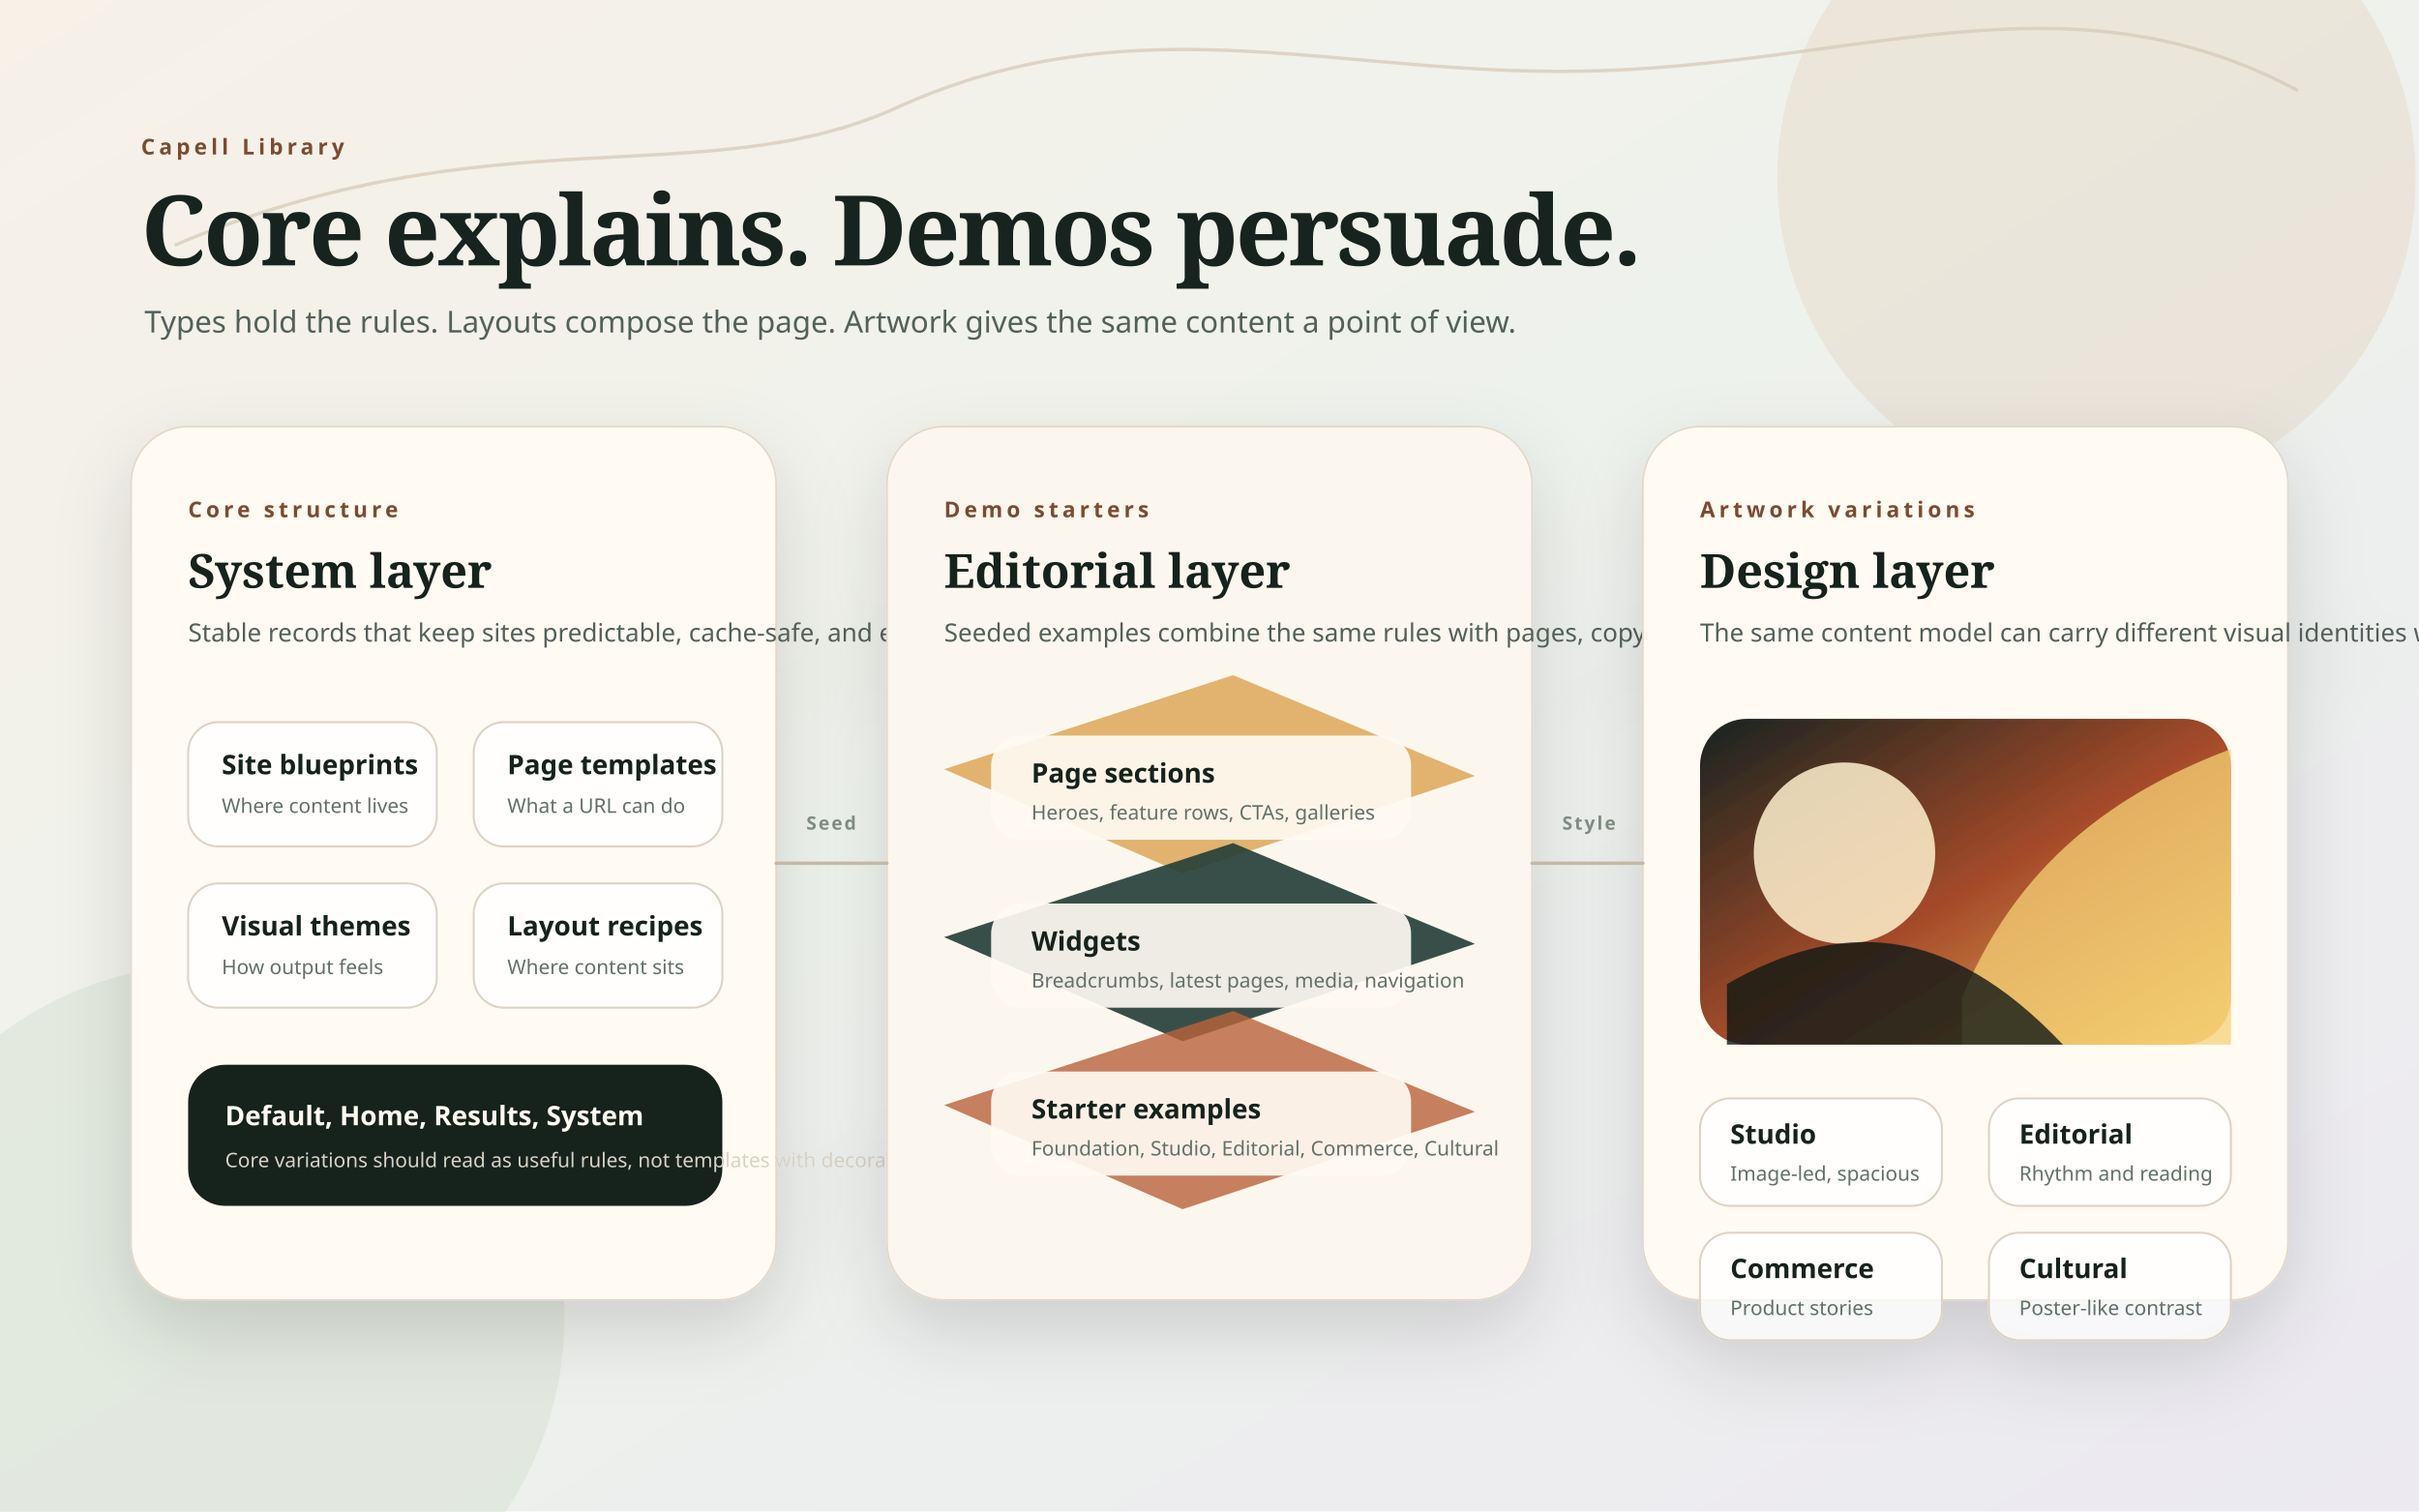
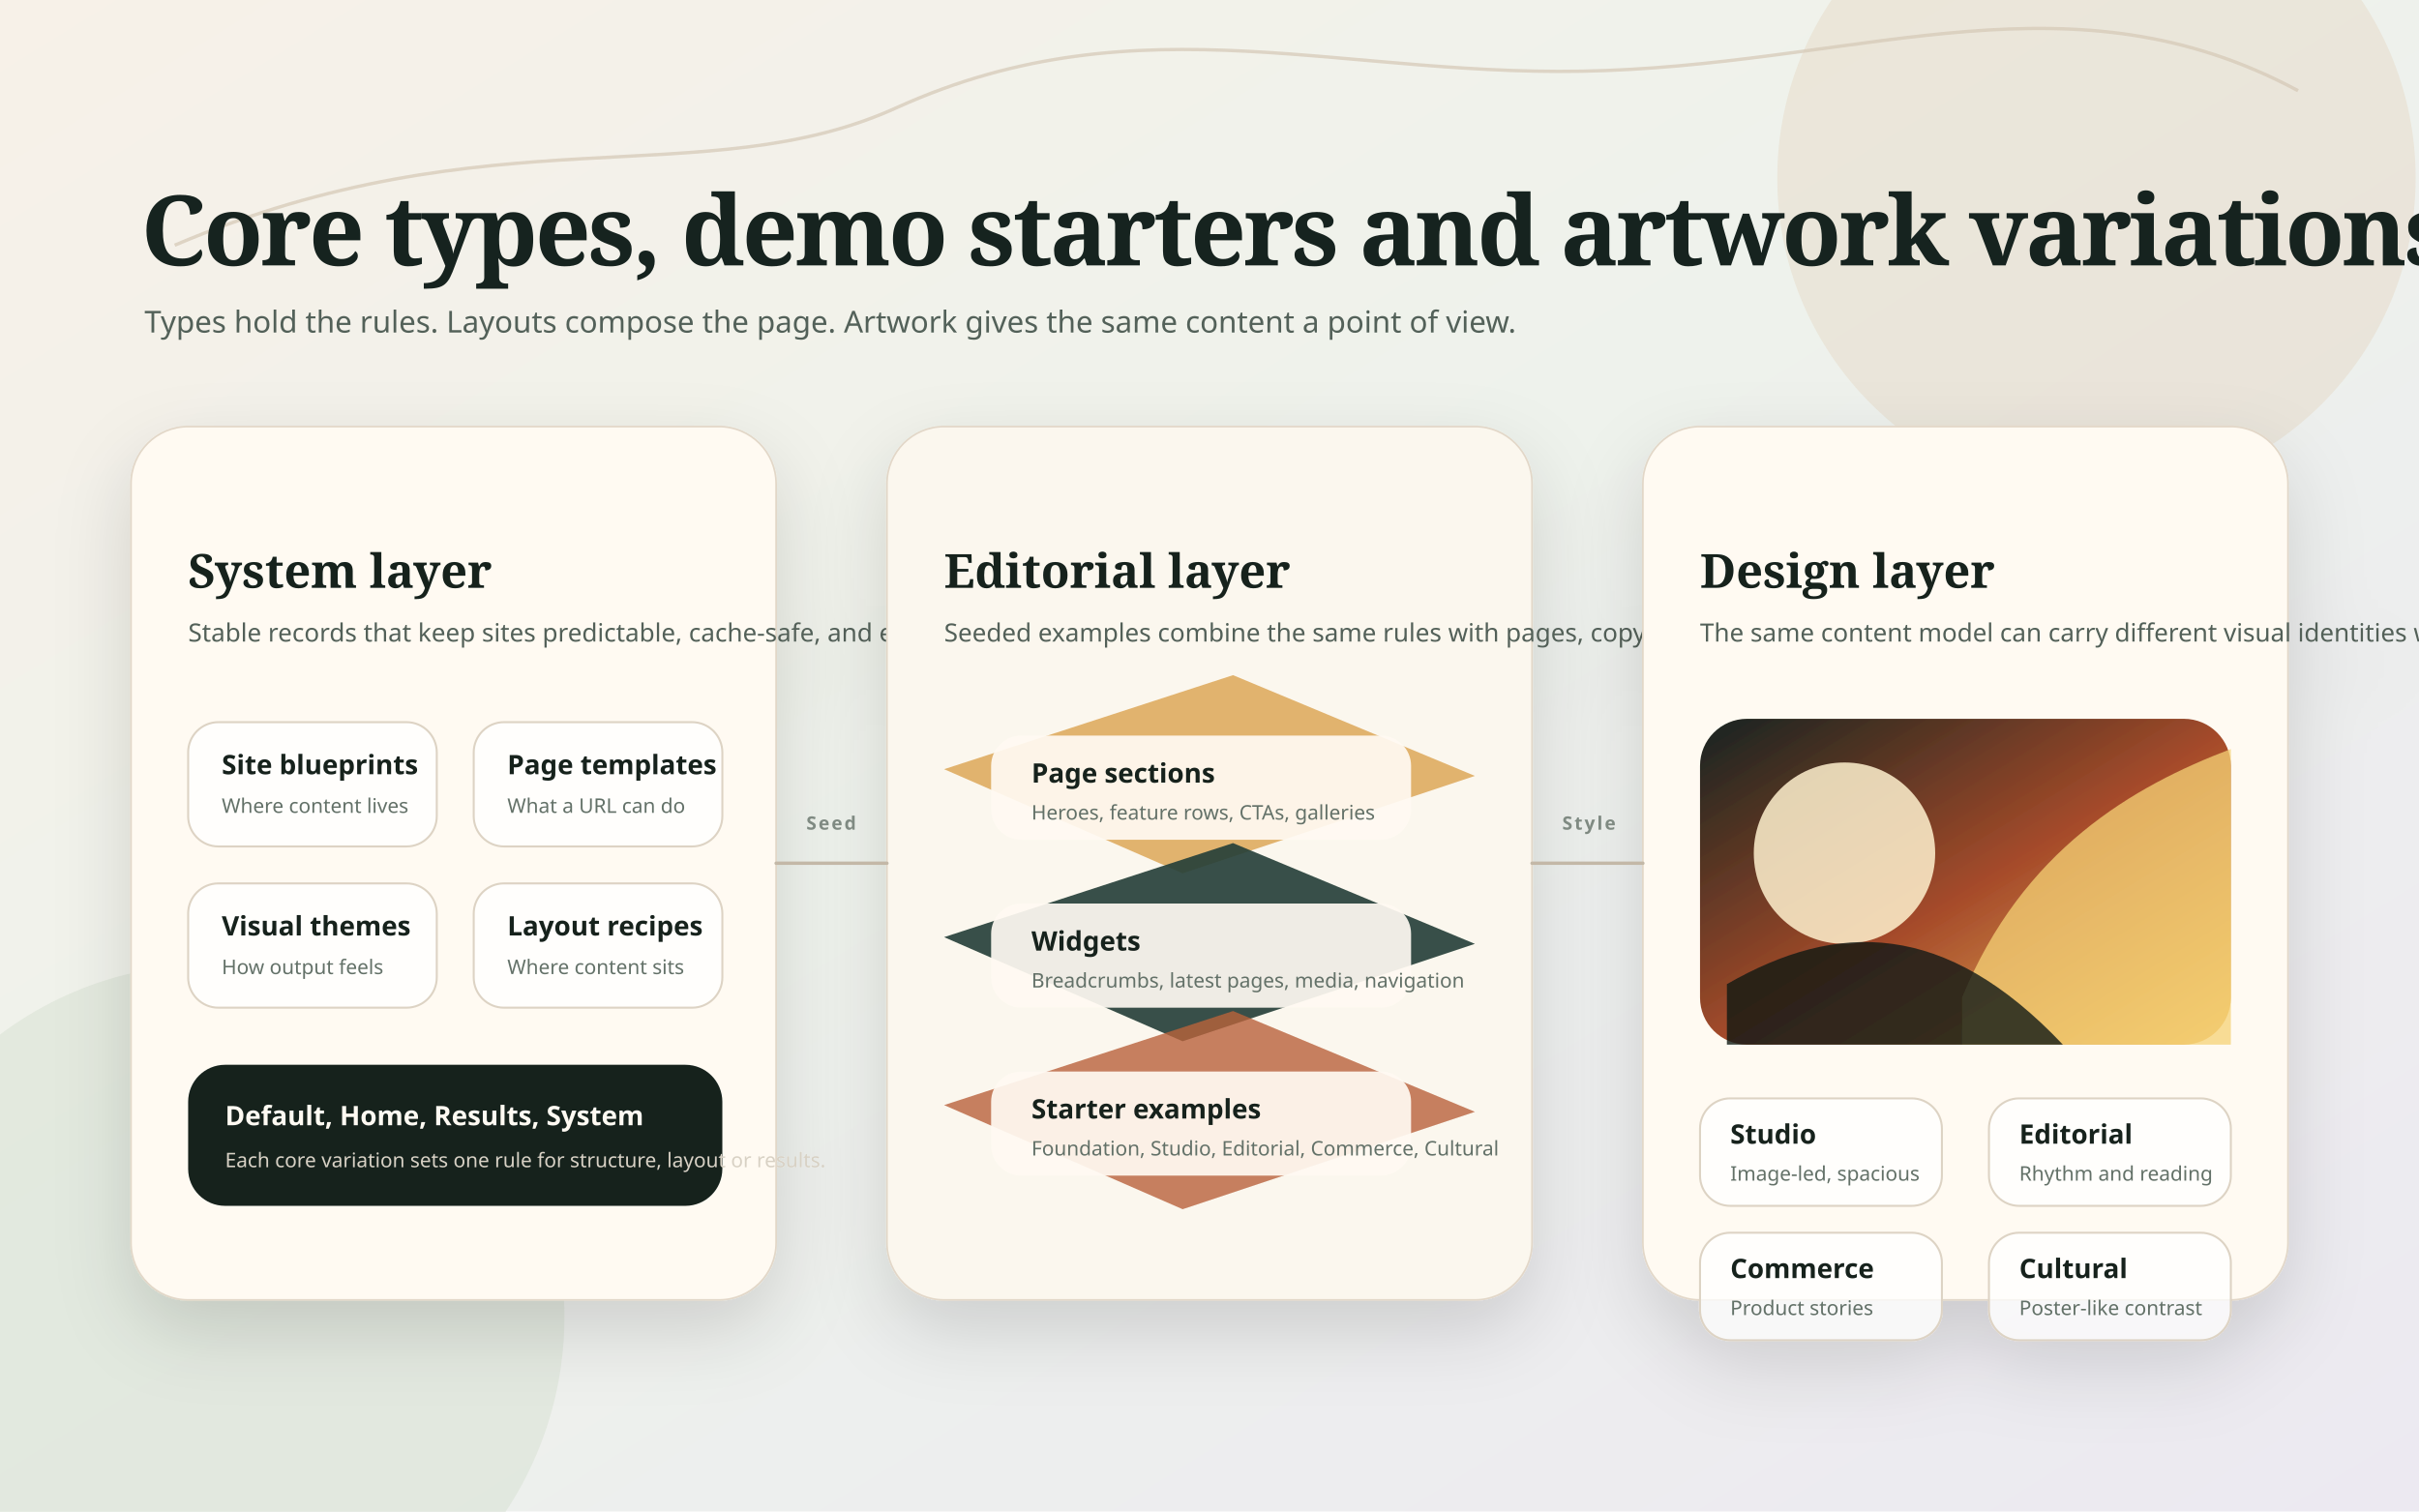
<svg xmlns="http://www.w3.org/2000/svg" width="1440" height="900" viewBox="0 0 1440 900" role="img" aria-labelledby="title desc">
  <defs>
    <linearGradient id="background" x1="0" x2="1" y1="0" y2="1">
      <stop offset="0" stop-color="#f7f1e8" />
      <stop offset="0.46" stop-color="#eef2ec" />
      <stop offset="1" stop-color="#ece9f1" />
    </linearGradient>
    <linearGradient id="art" x1="0" x2="1" y1="0" y2="1">
      <stop offset="0" stop-color="#16231f" />
      <stop offset="0.52" stop-color="#a64b2a" />
      <stop offset="1" stop-color="#efc15f" />
    </linearGradient>
    <filter id="shadow" x="-20%" y="-20%" width="140%" height="140%">
      <feDropShadow dx="0" dy="18" stdDeviation="22" flood-color="#18221d" flood-opacity="0.14" />
    </filter>
    <style>
      .title { fill: #16231f; font-family: Georgia, serif; font-size: 58px; font-weight: 700; letter-spacing: -1.6px; }
      .subtitle { fill: #536159; font-family: Verdana, sans-serif; font-size: 18px; }
-       .eyebrow { fill: #7b4b31; font-family: Verdana, sans-serif; font-size: 13px; font-weight: 700; letter-spacing: 2.4px; text-transform: uppercase; }
      .panel-title { fill: #16231f; font-family: Georgia, serif; font-size: 28px; font-weight: 700; }
      .panel-copy { fill: #536159; font-family: Verdana, sans-serif; font-size: 15px; line-height: 1.45; }
      .card-title { fill: #18221d; font-family: Verdana, sans-serif; font-size: 16px; font-weight: 700; }
      .card-copy { fill: #637168; font-family: Verdana, sans-serif; font-size: 12px; }
      .tiny { fill: #7f8a82; font-family: Verdana, sans-serif; font-size: 11px; font-weight: 700; letter-spacing: 1.2px; text-transform: uppercase; }
      .line { stroke: #c3b8a7; stroke-width: 2; stroke-linecap: round; }
      .card { fill: rgba(255,255,255,0.74); stroke: #ddd3c4; stroke-width: 1.2; }
      .dark-card { fill: #16231f; }
      .dark-title { fill: #fffaf2; font-family: Verdana, sans-serif; font-size: 16px; font-weight: 700; }
      .dark-copy { fill: #d8d1c4; font-family: Verdana, sans-serif; font-size: 12px; }
    </style>
  </defs>
  <rect width="1440" height="900" fill="url(#background)" />
  <circle cx="1248" cy="106" r="190" fill="#e1cfb6" opacity="0.35" />
  <circle cx="126" cy="784" r="210" fill="#d7e0d2" opacity="0.52" />
  <path d="M104 146 C292 66 420 116 534 64 C680 -2 802 48 956 42 C1114 36 1234 -18 1368 54" fill="none" stroke="#d4c7b5" stroke-width="2" opacity="0.7" />
-   <text x="84" y="92" class="eyebrow">Capell Library</text>
-   <text x="84" y="158" class="title">Core explains. Demos persuade.</text>
+   <text x="84" y="158" class="title">Core types, demo starters and artwork variations</text>
  <text x="86" y="198" class="subtitle">Types hold the rules. Layouts compose the page. Artwork gives the same content a point of view.</text>
  <g filter="url(#shadow)">
    <rect x="78" y="254" width="384" height="520" rx="34" fill="#fffaf2" stroke="#e2d7c8" />
-     <text x="112" y="308" class="eyebrow">Core structure</text>
    <text x="112" y="350" class="panel-title">System layer</text>
    <text x="112" y="382" class="panel-copy">Stable records that keep sites predictable, cache-safe, and easy to edit.</text>
    <rect x="112" y="430" width="148" height="74" rx="18" class="card" />
    <text x="132" y="461" class="card-title">Site blueprints</text>
    <text x="132" y="484" class="card-copy">Where content lives</text>
    <rect x="282" y="430" width="148" height="74" rx="18" class="card" />
    <text x="302" y="461" class="card-title">Page templates</text>
    <text x="302" y="484" class="card-copy">What a URL can do</text>
    <rect x="112" y="526" width="148" height="74" rx="18" class="card" />
    <text x="132" y="557" class="card-title">Visual themes</text>
    <text x="132" y="580" class="card-copy">How output feels</text>
    <rect x="282" y="526" width="148" height="74" rx="18" class="card" />
    <text x="302" y="557" class="card-title">Layout recipes</text>
    <text x="302" y="580" class="card-copy">Where content sits</text>
    <rect x="112" y="634" width="318" height="84" rx="22" class="dark-card" />
    <text x="134" y="670" class="dark-title">Default, Home, Results, System</text>
-     <text x="134" y="695" class="dark-copy">Core variations should read as useful rules, not templates with decoration.</text>
+     <text x="134" y="695" class="dark-copy">Each core variation sets one rule for structure, layout or results.</text>
  </g>
  <g filter="url(#shadow)">
    <rect x="528" y="254" width="384" height="520" rx="34" fill="#fbf7ee" stroke="#e2d7c8" />
-     <text x="562" y="308" class="eyebrow">Demo starters</text>
    <text x="562" y="350" class="panel-title">Editorial layer</text>
    <text x="562" y="382" class="panel-copy">Seeded examples combine the same rules with pages, copy, blocks, and media.</text>
    <path d="M562 458 L734 402 L878 462 L704 520 Z" fill="#dba24e" opacity="0.8" />
    <path d="M562 558 L734 502 L878 562 L704 620 Z" fill="#274139" opacity="0.92" />
    <path d="M562 658 L734 602 L878 662 L704 720 Z" fill="#b9613b" opacity="0.8" />
    <rect x="590" y="438" width="250" height="62" rx="18" fill="#fffaf2" opacity="0.92" />
    <text x="614" y="466" class="card-title">Page sections</text>
    <text x="614" y="488" class="card-copy">Heroes, feature rows, CTAs, galleries</text>
    <rect x="590" y="538" width="250" height="62" rx="18" fill="#fffaf2" opacity="0.92" />
    <text x="614" y="566" class="card-title">Widgets</text>
    <text x="614" y="588" class="card-copy">Breadcrumbs, latest pages, media, navigation</text>
    <rect x="590" y="638" width="250" height="62" rx="18" fill="#fffaf2" opacity="0.92" />
    <text x="614" y="666" class="card-title">Starter examples</text>
    <text x="614" y="688" class="card-copy">Foundation, Studio, Editorial, Commerce, Cultural</text>
  </g>
  <g filter="url(#shadow)">
    <rect x="978" y="254" width="384" height="520" rx="34" fill="#fffaf2" stroke="#e2d7c8" />
-     <text x="1012" y="308" class="eyebrow">Artwork variations</text>
    <text x="1012" y="350" class="panel-title">Design layer</text>
    <text x="1012" y="382" class="panel-copy">The same content model can carry different visual identities without leaking editor machinery.</text>
    <rect x="1012" y="428" width="316" height="194" rx="28" fill="url(#art)" />
    <circle cx="1098" cy="508" r="54" fill="#fff1ce" opacity="0.85" />
    <path d="M1168 594 C1204 506 1270 468 1328 446 L1328 622 L1168 622 Z" fill="#f5d276" opacity="0.75" />
    <path d="M1028 586 C1094 548 1158 548 1228 622 L1028 622 Z" fill="#101915" opacity="0.8" />
    <rect x="1012" y="654" width="144" height="64" rx="18" class="card" />
    <text x="1030" y="681" class="card-title">Studio</text>
    <text x="1030" y="703" class="card-copy">Image-led, spacious</text>
    <rect x="1184" y="654" width="144" height="64" rx="18" class="card" />
    <text x="1202" y="681" class="card-title">Editorial</text>
    <text x="1202" y="703" class="card-copy">Rhythm and reading</text>
    <rect x="1012" y="734" width="144" height="64" rx="18" class="card" />
    <text x="1030" y="761" class="card-title">Commerce</text>
    <text x="1030" y="783" class="card-copy">Product stories</text>
    <rect x="1184" y="734" width="144" height="64" rx="18" class="card" />
    <text x="1202" y="761" class="card-title">Cultural</text>
    <text x="1202" y="783" class="card-copy">Poster-like contrast</text>
  </g>
  <path d="M462 514 C494 514 496 514 528 514" class="line" />
  <path d="M912 514 C944 514 946 514 978 514" class="line" />
  <text x="480" y="494" class="tiny">Seed</text>
  <text x="930" y="494" class="tiny">Style</text>
</svg>
